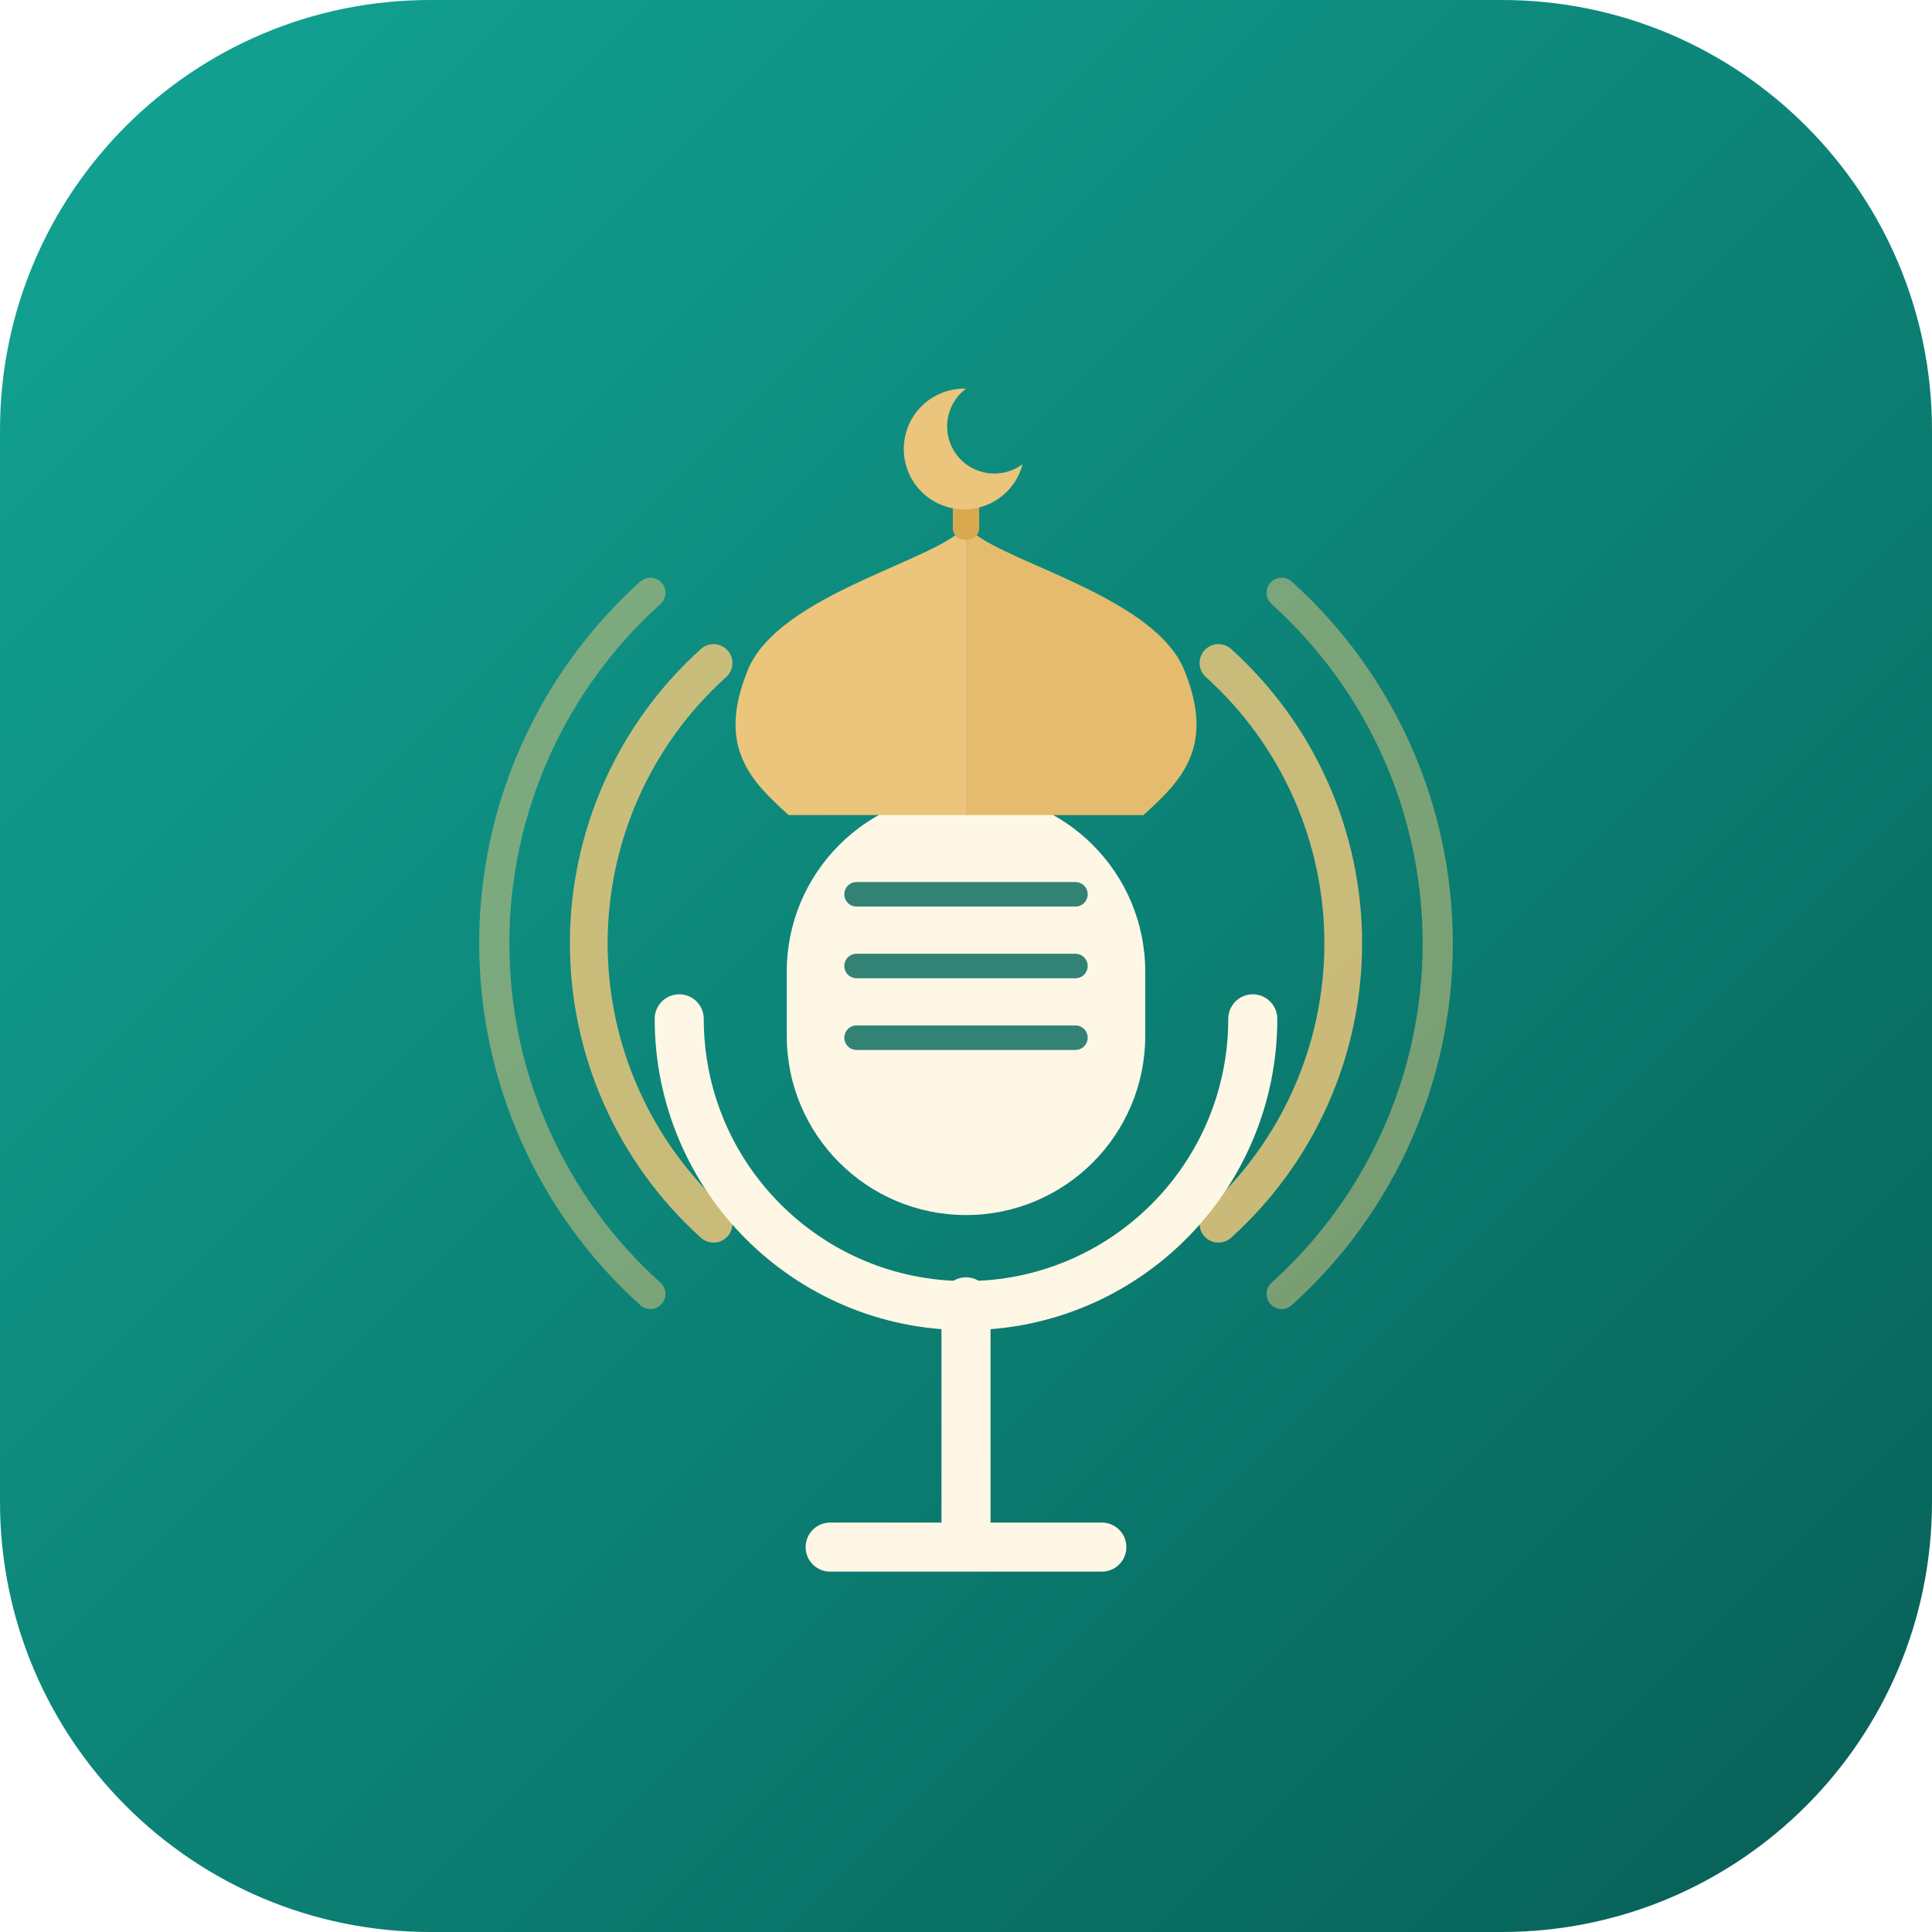
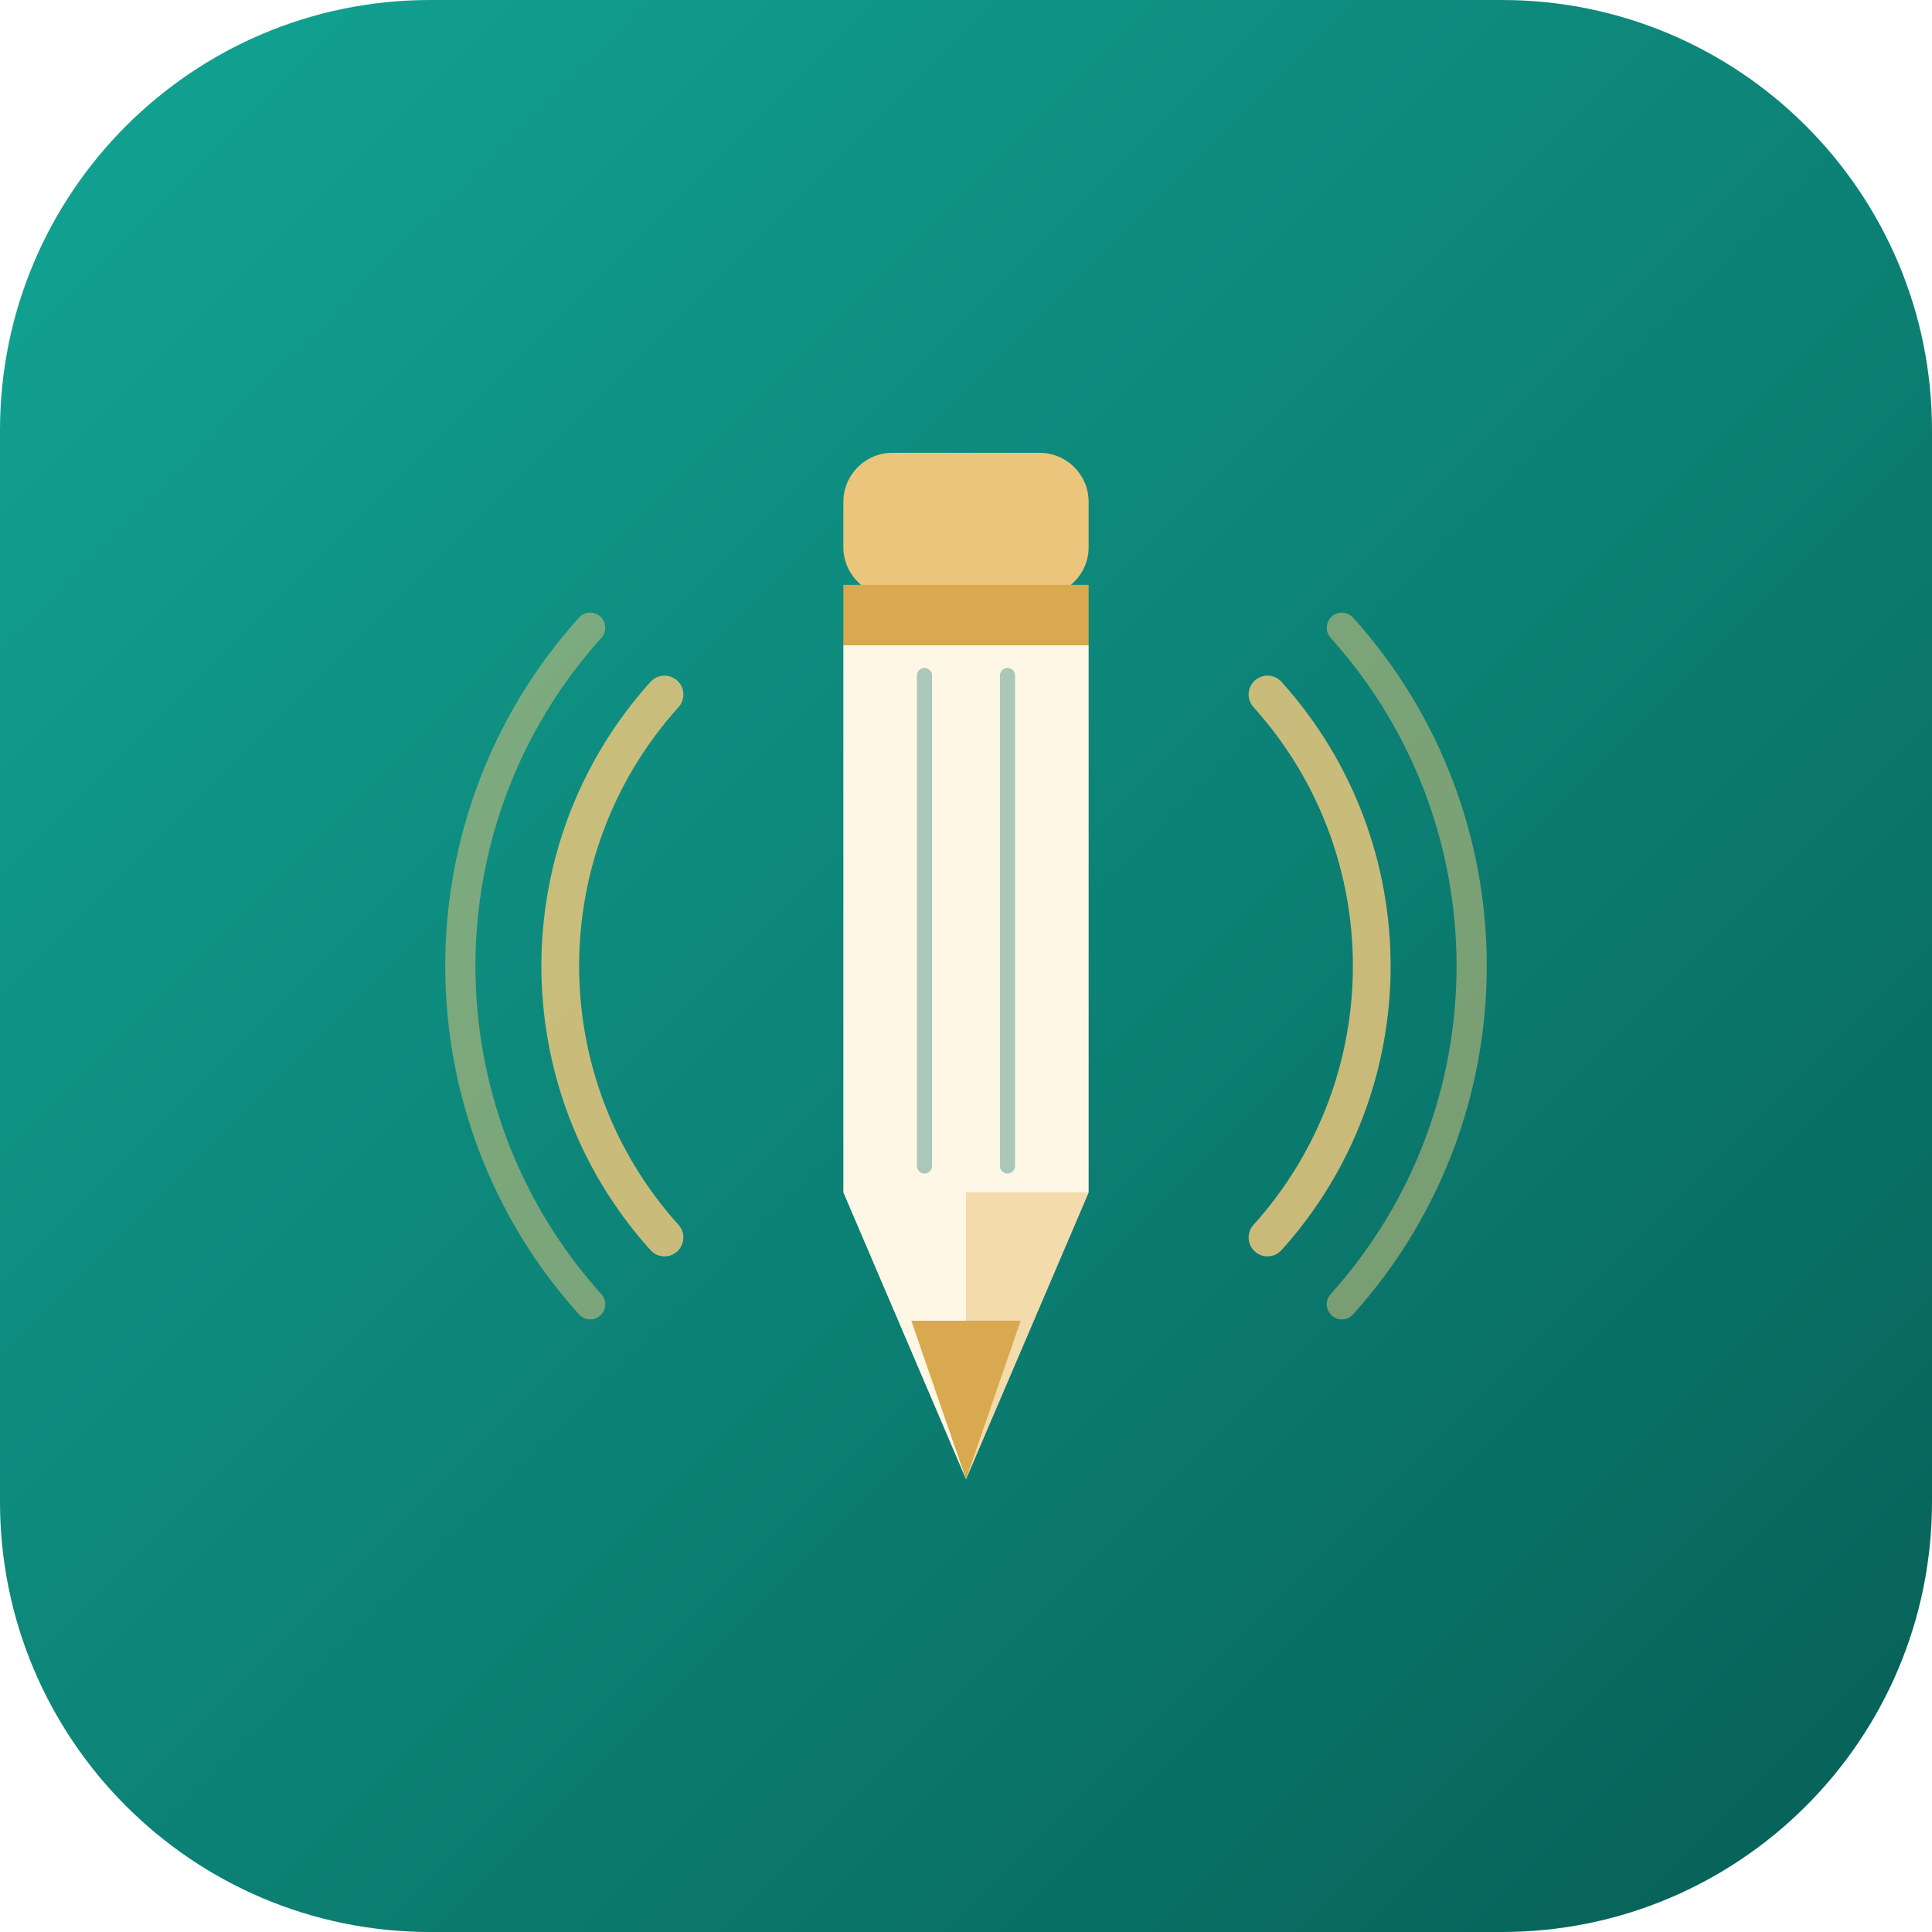
<svg xmlns="http://www.w3.org/2000/svg" width="1024" height="1024" viewBox="0 0 1024 1024">
  <defs>
    <linearGradient id="bg" x1="0" y1="0" x2="1" y2="1">
      <stop offset="0" stop-color="#12A594" />
      <stop offset="0.55" stop-color="#0C8074" />
      <stop offset="1" stop-color="#075E55" />
    </linearGradient>
  </defs>
  <rect x="0" y="0" width="1024" height="1024" rx="228" fill="url(#bg)" />
-   <path d="M 378.2 351.4 A 200 200 0 0 0 378.2 648.6" fill="none" stroke="#EAC57B" stroke-width="20" stroke-linecap="round" opacity="0.85" />
-   <path d="M 645.8 351.4 A 200 200 0 0 1 645.8 648.6" fill="none" stroke="#EAC57B" stroke-width="20" stroke-linecap="round" opacity="0.85" />
-   <path d="M 344.7 314.2 A 250 250 0 0 0 344.7 685.8" fill="none" stroke="#EAC57B" stroke-width="16" stroke-linecap="round" opacity="0.5" />
-   <path d="M 679.3 314.2 A 250 250 0 0 1 679.3 685.8" fill="none" stroke="#EAC57B" stroke-width="16" stroke-linecap="round" opacity="0.5" />
-   <path d="M 360 540 A 152 152 0 0 0 664 540" fill="none" stroke="#FFF7E6" stroke-width="26" stroke-linecap="round" />
-   <line x1="512" y1="690" x2="512" y2="812" stroke="#FFF7E6" stroke-width="26" stroke-linecap="round" />
-   <line x1="440" y1="820" x2="584" y2="820" stroke="#FFF7E6" stroke-width="26" stroke-linecap="round" />
-   <rect x="417" y="420" width="190" height="224" rx="95" fill="#FFF7E6" />
-   <line x1="454" y1="474" x2="570" y2="474" stroke="#0E6E63" stroke-width="13" stroke-linecap="round" opacity="0.85" />
-   <line x1="454" y1="512" x2="570" y2="512" stroke="#0E6E63" stroke-width="13" stroke-linecap="round" opacity="0.85" />
-   <line x1="454" y1="550" x2="570" y2="550" stroke="#0E6E63" stroke-width="13" stroke-linecap="round" opacity="0.85" />
-   <path d="M 418 432 C 398 414 380 396 396 356 C 412 314 502 296 512 278 C 522 296 612 314 628 356 C 644 396 626 414 606 432 Z" fill="#EAC57B" />
-   <path d="M 512 278 C 522 296 612 314 628 356 C 644 396 626 414 606 432 L 512 432 Z" fill="#D8A94E" opacity="0.32" />
-   <rect x="505" y="262" width="14" height="24" rx="6" fill="#D8A94E" />
-   <path d="M 512 206 A 32 32 0 1 0 542 246 A 25 25 0 1 1 512 206 Z" fill="#EAC57B" />
+   <path d="M 352.2 368.1 A 215 215 0 0 0 352.2 655.9" fill="none" stroke="#EAC57B" stroke-width="20" stroke-linecap="round" opacity="0.85" />
+   <path d="M 671.8 368.1 A 215 215 0 0 1 671.8 655.9" fill="none" stroke="#EAC57B" stroke-width="20" stroke-linecap="round" opacity="0.85" />
+   <path d="M 312.8 332.7 A 268 268 0 0 0 312.8 691.3" fill="none" stroke="#EAC57B" stroke-width="16" stroke-linecap="round" opacity="0.5" />
+   <path d="M 711.2 332.7 A 268 268 0 0 1 711.2 691.3" fill="none" stroke="#EAC57B" stroke-width="16" stroke-linecap="round" opacity="0.5" />
+   <rect x="447" y="240" width="130" height="76" rx="26" fill="#EAC57B" />
+   <rect x="447" y="310" width="130" height="32" fill="#D8A94E" />
+   <rect x="447" y="342" width="130" height="290" fill="#FFF7E6" />
+   <line x1="490" y1="358" x2="490" y2="618" stroke="#0E6E63" stroke-width="8" stroke-linecap="round" opacity="0.35" />
+   <line x1="534" y1="358" x2="534" y2="618" stroke="#0E6E63" stroke-width="8" stroke-linecap="round" opacity="0.35" />
+   <path d="M 447 632 L 577 632 L 512 784 Z" fill="#FFF7E6" />
+   <path d="M 512 632 L 577 632 L 512 784 Z" fill="#EAC57B" opacity="0.55" />
+   <path d="M 483 700 L 541 700 L 512 784 Z" fill="#D8A94E" />
</svg>
